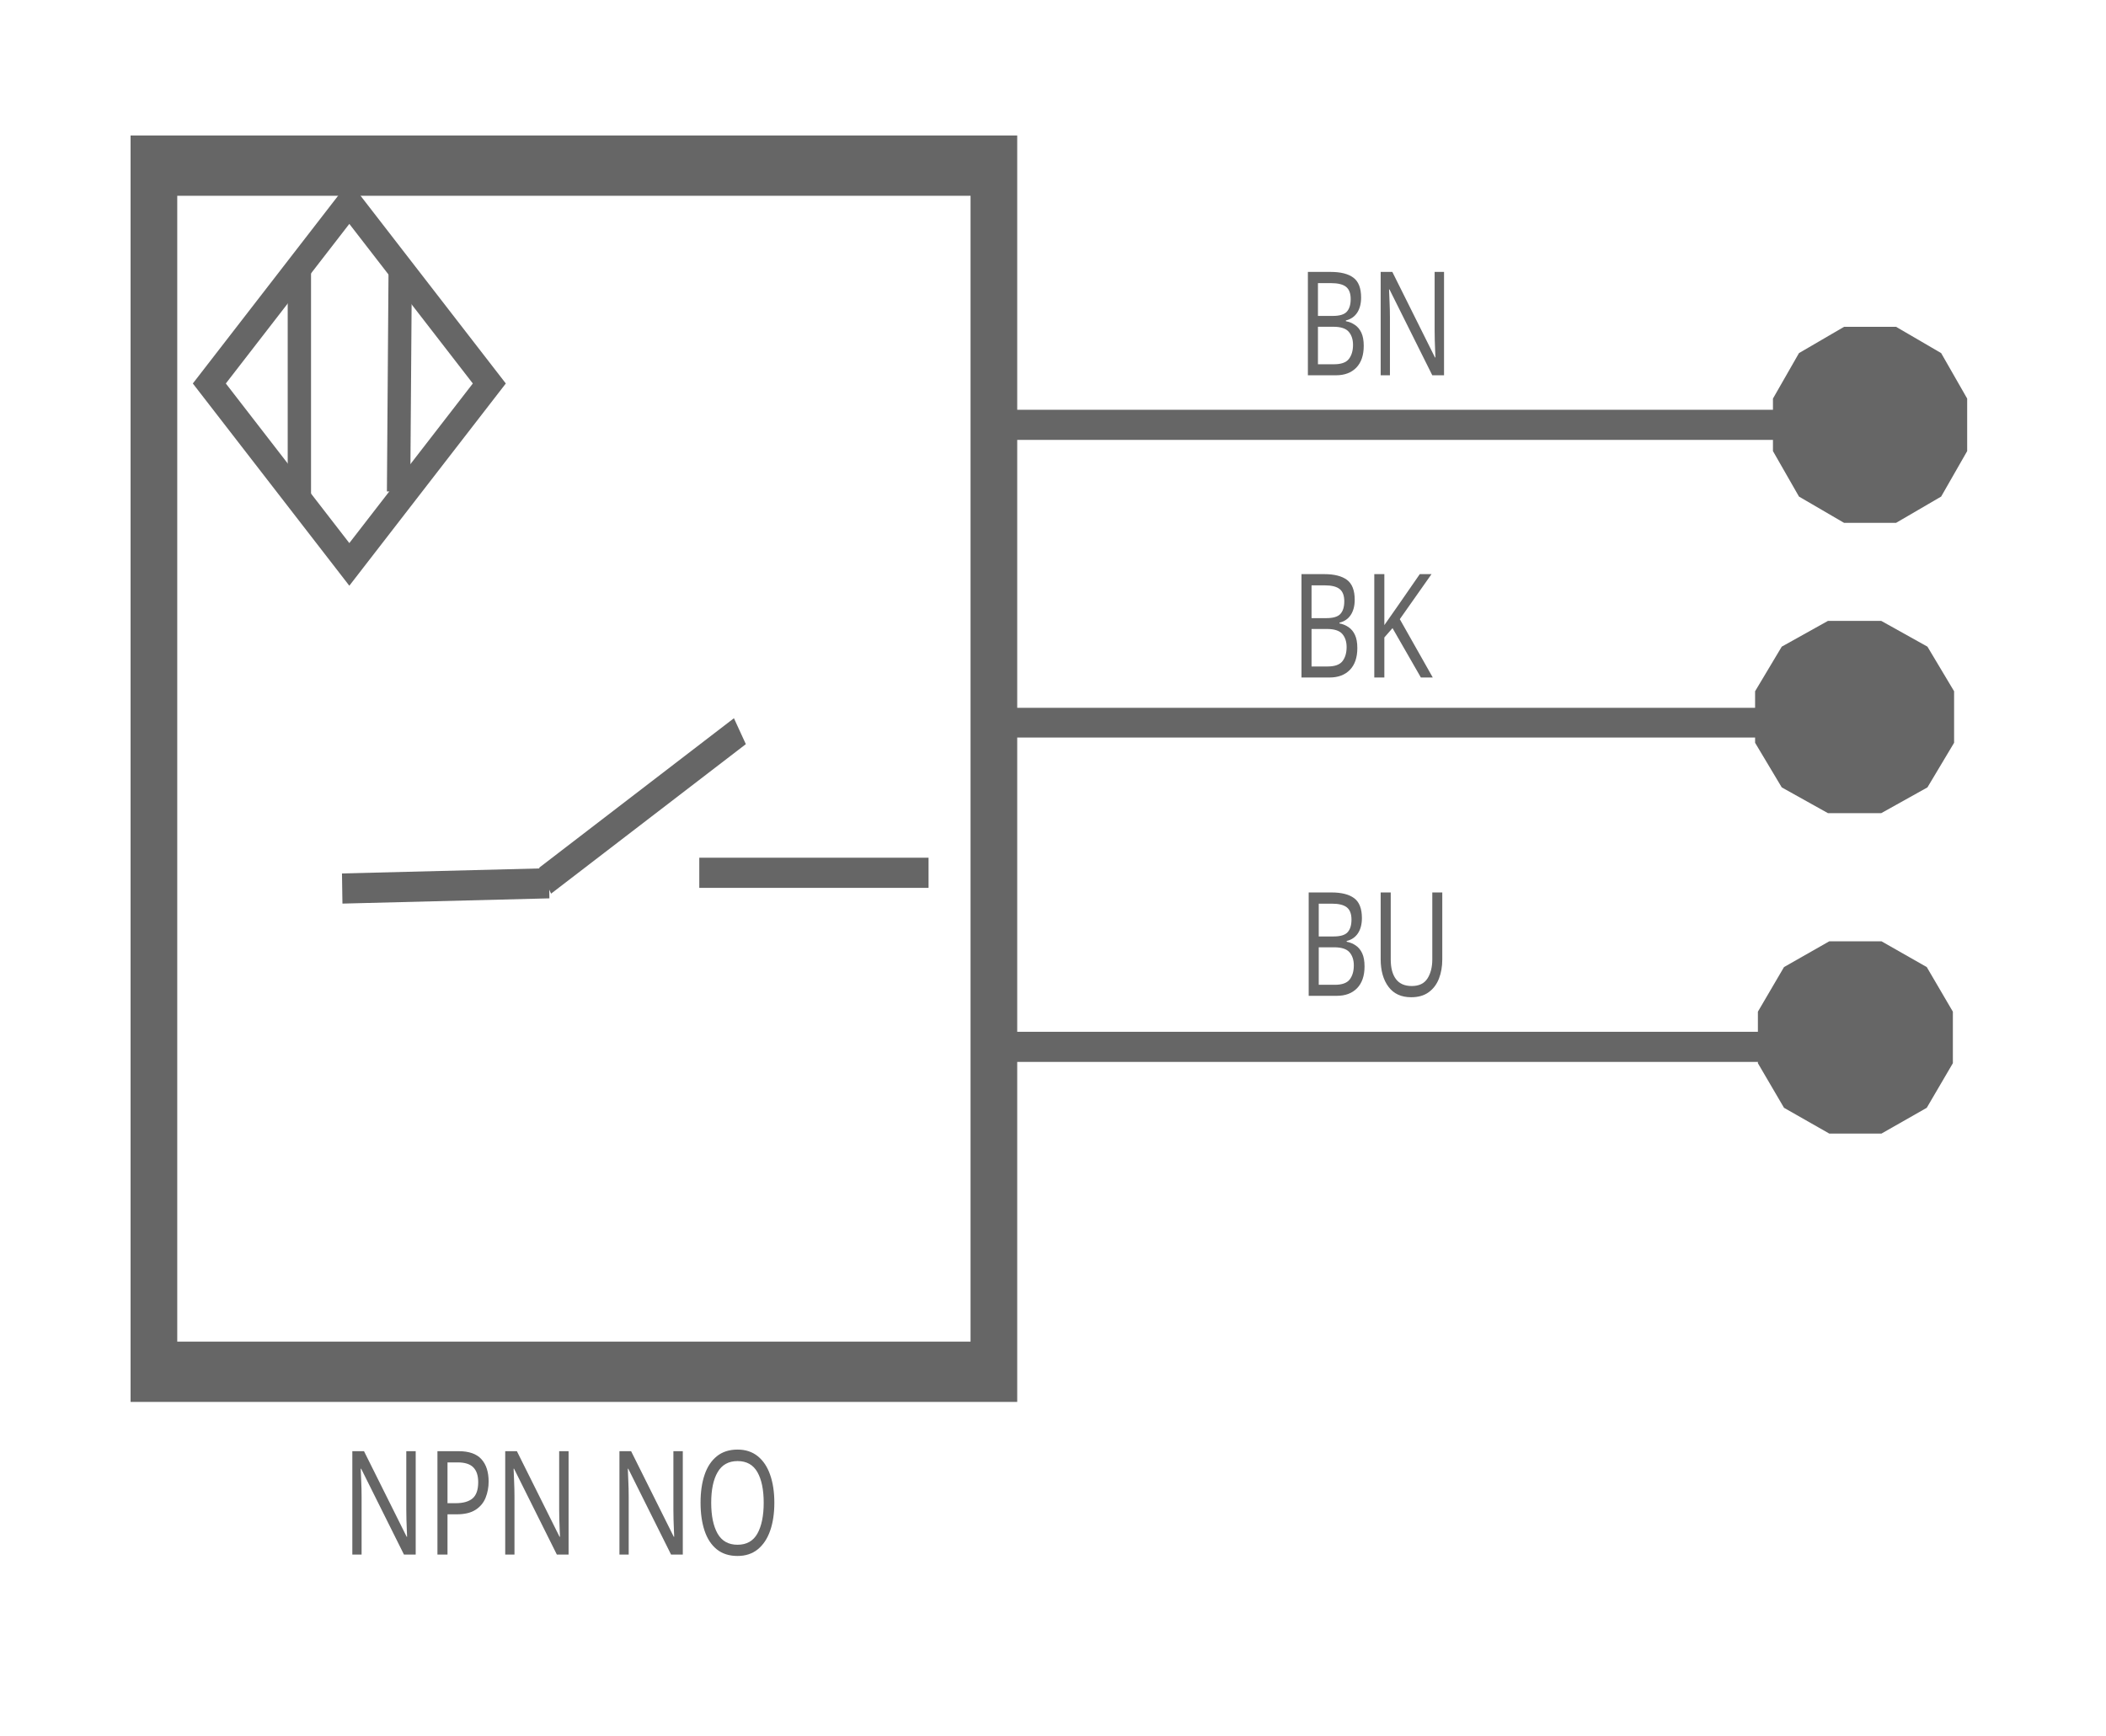
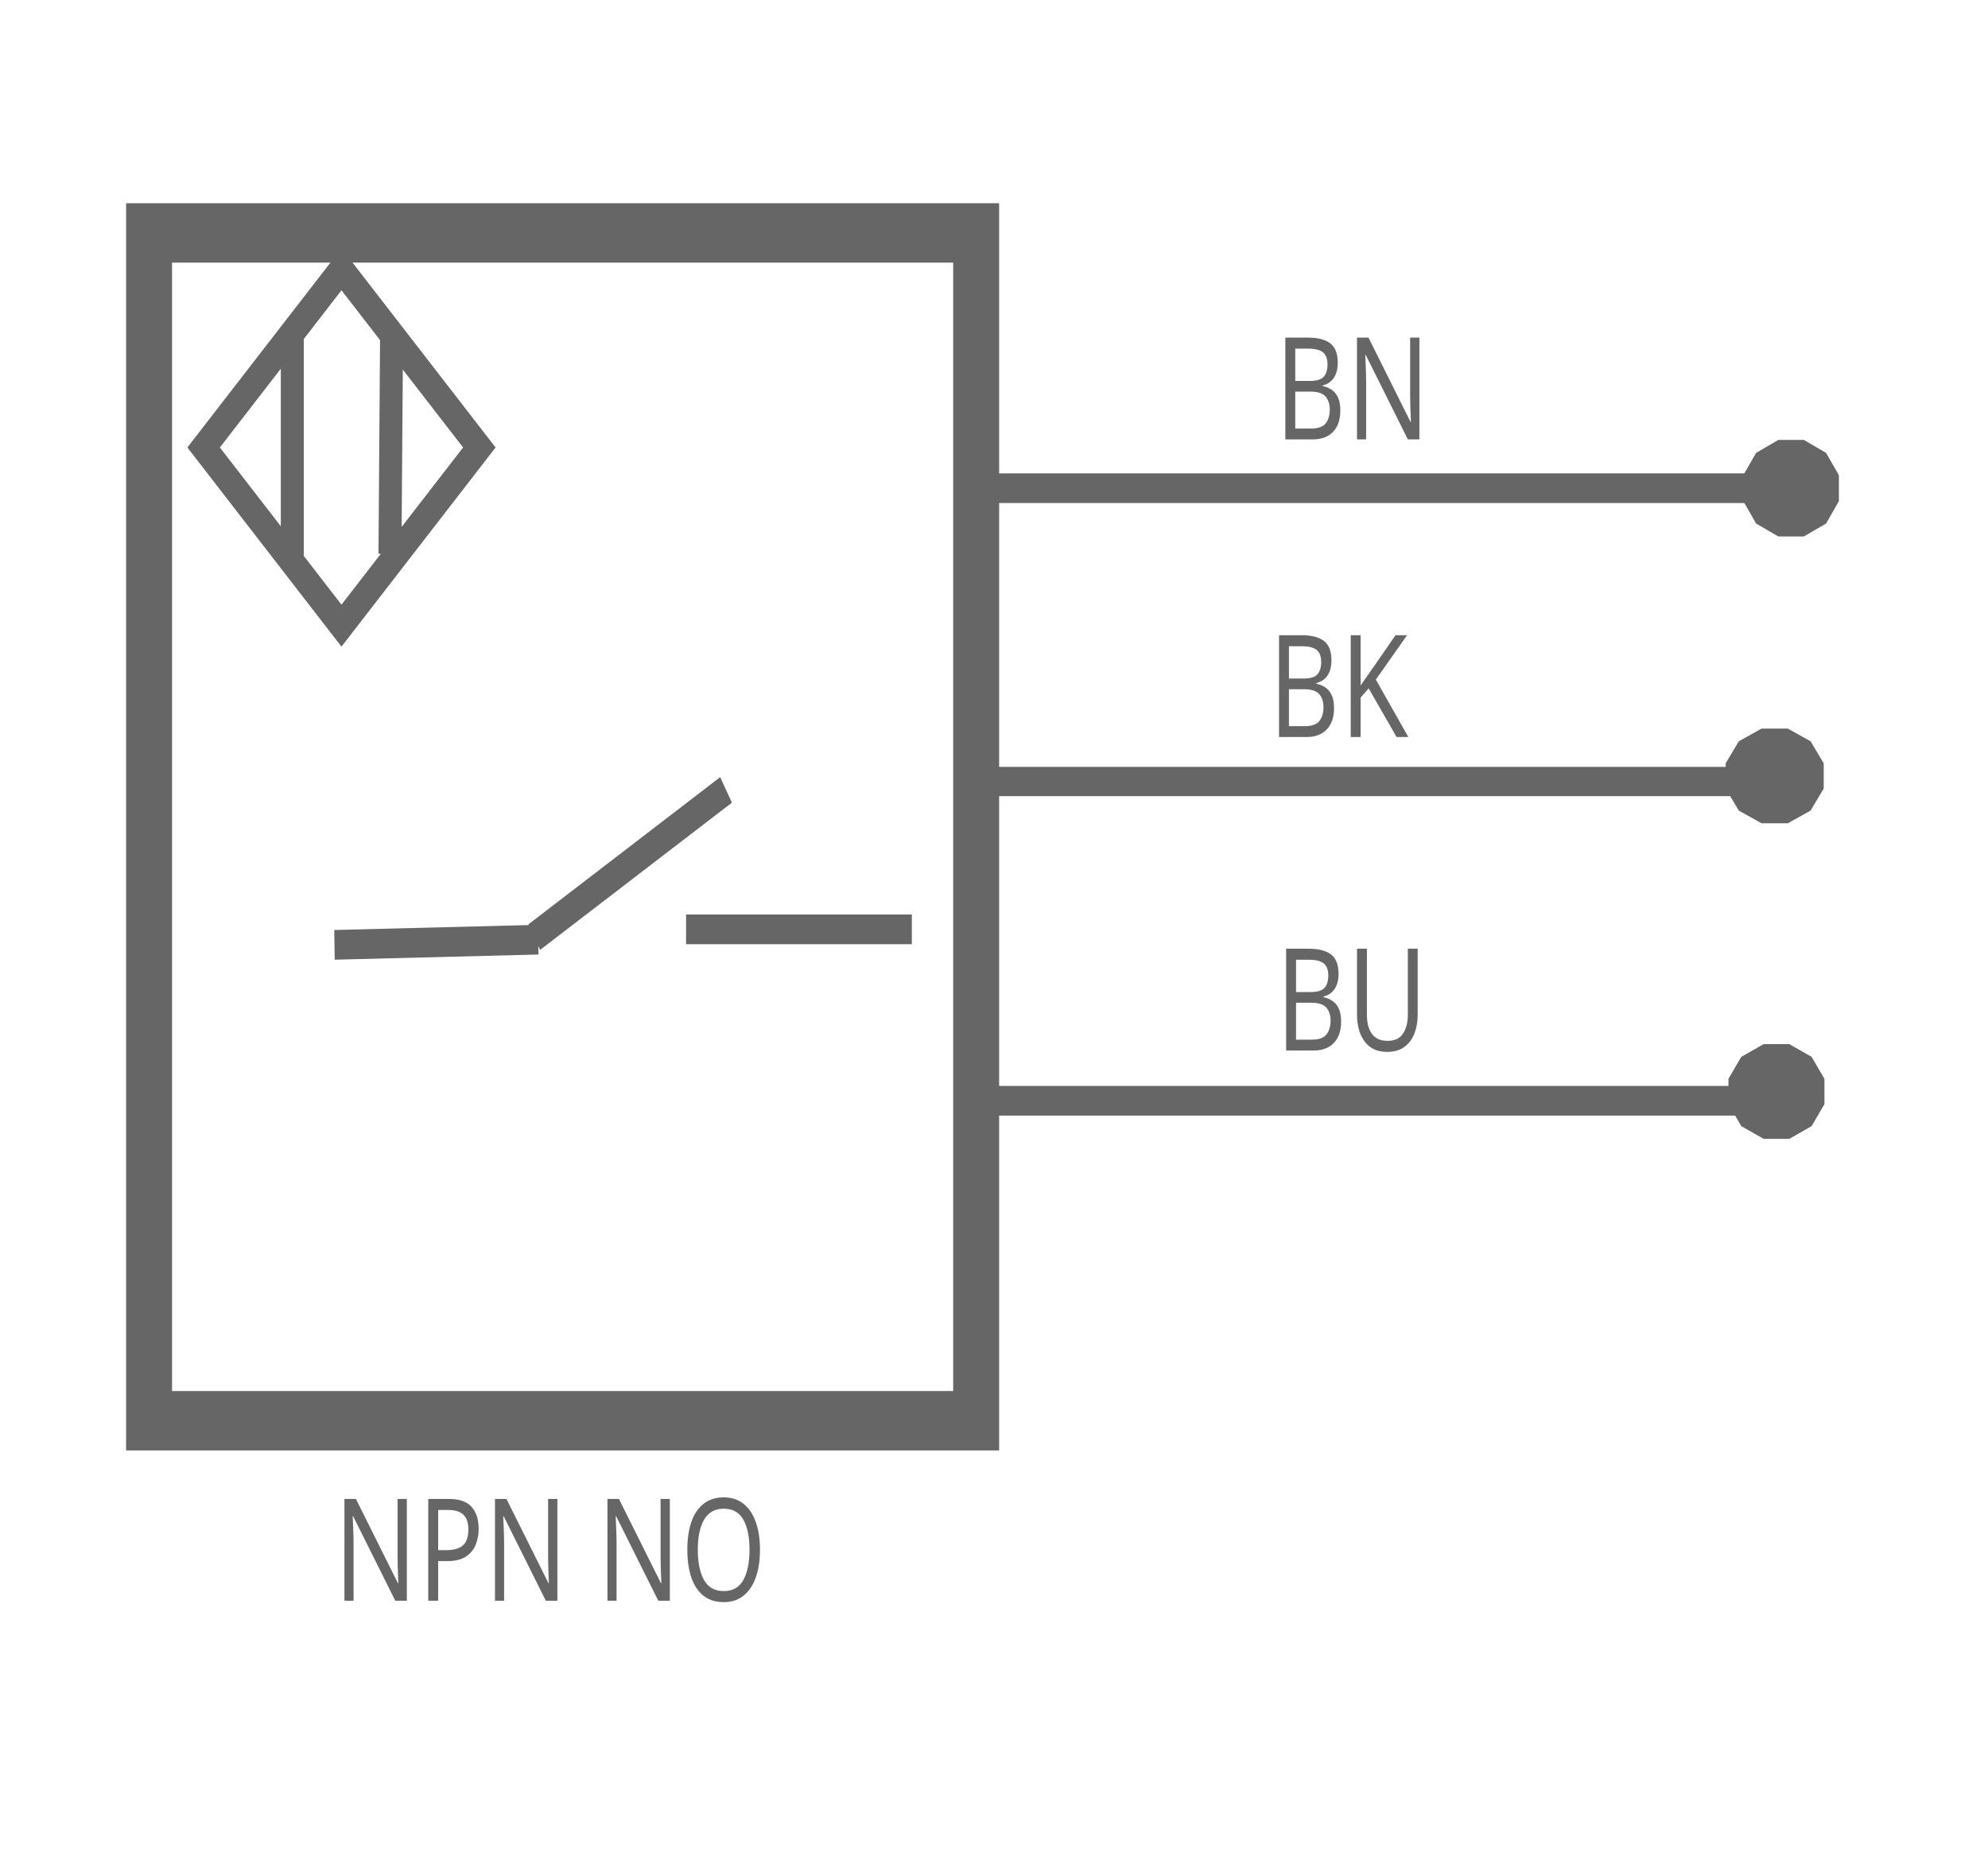
- <svg xmlns="http://www.w3.org/2000/svg" width="699.19" height="576.21" viewBox="-45.61 -44.68 699.19 576.21">
+ <svg xmlns="http://www.w3.org/2000/svg" width="670.29" height="628.31" viewBox="-44.77 -68.22 670.29 628.31">
  <g class="layer" display="inline">
-     <path d="m543.01,87.66l8.64,-15.1l14.96,-8.72l17.28,0l14.96,8.72l8.64,15.1l0,17.44l-8.64,15.1l-14.96,8.72l-17.28,0l-14.96,-8.72l-8.64,-15.1l0,-17.44z" fill="#666666" id="svg_1" stroke="#666666" stroke-width="0" />
-     <path d="m537.08,184.84l8.85,-14.81l15.33,-8.55l17.71,0l15.33,8.55l8.85,14.81l0,17.11l-8.85,14.81l-15.33,8.55l-17.71,0l-15.33,-8.55l-8.85,-14.81l0,-17.11z" fill="#666666" id="svg_2" stroke="#666666" stroke-width="0" />
-     <path d="m538.01,291.23l8.67,-14.81l15.02,-8.55l17.35,0l15.02,8.55l8.67,14.81l0,17.11l-8.67,14.81l-15.02,8.55l-17.35,0l-15.02,-8.55l-8.67,-14.81l0,-17.11z" fill="#666666" id="svg_3" stroke="#666666" stroke-width="0" />
+     <path d="m543.01,92.02l4.32,-7.55l7.48,-4.36l8.64,0.0l7.48,4.36l4.32,7.55l0.0,8.72l-4.32,7.55l-7.48,4.36l-8.64,0.0l-7.48,-4.36l-4.32,-7.55l0.0,-8.72z" fill="#666666" id="svg_1" stroke="#666666" stroke-width="0" />
+     <path d="m537.08,189.12l4.42,-7.41l7.67,-4.28l8.86,0.0l7.67,4.28l4.42,7.41l0.0,8.55l-4.42,7.41l-7.67,4.28l-8.86,0.0l-7.67,-4.28l-4.42,-7.41l0.0,-8.55z" fill="#666666" id="svg_2" stroke="#666666" stroke-width="0" />
+     <path d="m538.01,295.51l4.33,-7.41l7.51,-4.28l8.68,0.0l7.51,4.28l4.33,7.41l0.0,8.55l-4.33,7.41l-7.51,4.28l-8.68,0.0l-7.51,-4.28l-4.33,-7.41l0.0,-8.55z" fill="#666666" id="svg_3" stroke="#666666" stroke-width="0" />
    <rect fill="none" height="200" id="svg_box" stroke="#666666" stroke-width="10" transform="matrix(1.54927 0 0 2.00239 -155.634 -292.046)" width="180" x="104" y="151" />
    <g fill="none" id="svg_optics" stroke="#666666" stroke-width="5" transform="matrix(1.54927 0 0 2.00239 -155.634 -292.046)">
      <polygon id="svg_4" points="145.875,157.125 175.875,187.125 145.875,217.125 115.875,187.125" stroke-width="5" />
      <line id="svg_5" stroke-width="5" transform="rotate(90.5429 156.61 186.088)" x1="137.65" x2="175.57" y1="186.09" y2="186.09" />
      <line id="svg_6" stroke-width="5" x1="135.17" x2="135.17" y1="167.53" y2="206.69" />
    </g>
    <g fill="none" id="svg_switch" stroke="#666666" stroke-width="5" transform="matrix(1.54927 0 0 2.00239 -155.634 -292.046)" />
    <line id="svg_7" transform="matrix(1.54927 0 0 2.00239 -155.634 -292.046)" x1="170" x2="190" y1="255" y2="255" />
    <line id="svg_8" transform="matrix(1.54927 0 0 2.00239 -155.634 -292.046)" x1="190" x2="235" y1="255" y2="230" />
    <line id="svg_9" stroke-dasharray="6,6" transform="matrix(1.54927 0 0 2.00239 -155.634 -292.046)" x1="235" x2="250" y1="255" y2="255" />
    <line fill="none" id="svg_wire_bn" stroke="#666666" stroke-width="10" x1="291.34" x2="546.67" y1="96.38" y2="96.38" />
    <line fill="none" id="svg_wire_bk" stroke="#666666" stroke-width="10" transform="matrix(1.62255 0 0 0.986778 -176.241 -47.4155)" x1="284.45" x2="446.95" y1="245.94" y2="245.94" />
    <line fill="none" id="svg_wire_bu" stroke="#666666" stroke-width="10" x1="286.4" x2="544.11" y1="302.91" y2="302.91" />
    <path fill="#666666" id="svg_txt_bn" transform="matrix(1.54927 0 0 2.00239 -155.634 -292.046)" />
    <path fill="#666666" id="svg_txt_bk" transform="matrix(1.54927 0 0 2.00239 -155.634 -292.046)" />
    <path fill="#666666" id="svg_txt_bu" transform="matrix(1.54927 0 0 2.00239 -155.634 -292.046)" />
    <path fill="#666666" id="svg_txt_npn" transform="matrix(1.54927 0 0 2.00239 -155.634 -292.046)" />
    <path fill="#666666" id="svg_txt_no" transform="matrix(1.54927 0 0 2.00239 -155.634 -292.046)" />
    <line fill="none" id="svg_10" stroke="#666666" stroke-width="5" transform="matrix(1.54927 0 0 2.00239 -155.634 -292.046)" x1="144.35" x2="188.7" y1="270.87" y2="270" />
    <line fill="none" id="svg_11" stroke="#666666" stroke-width="5" transform="matrix(1.54927 0 0 2.00239 -155.634 -292.046)" x1="220.87" x2="270" y1="268.26" y2="268.26" />
    <line fill="none" id="svg_12" stroke="#666666" stroke-width="5" transform="matrix(1.54927 0 0 2.00239 -155.634 -292.046)" x1="187.83" x2="229.57" y1="269.57" y2="244.78" />
    <text fill="#666666" font-family="Sans-serif" font-size="24" id="svg_13" stroke="#666666" stroke-width="0" text-anchor="middle" transform="matrix(1.54927 0 0 2.00239 -155.634 -292.046) matrix(1 0 0 1 48.6957 1.73913)" x="142.61" xml:space="preserve" y="379.57">NPN NO</text>
    <text fill="#666666" font-family="Sans-serif" font-size="24" id="svg_14" stroke="#666666" stroke-width="0" text-anchor="middle" transform="matrix(1.54927 0 0 2.00239 -136.699 -263.123)" x="353.66" xml:space="preserve" y="171.32">BN</text>
    <text fill="#666666" font-family="Sans-serif" font-size="24" id="svg_15" stroke="#666666" stroke-width="0" text-anchor="middle" transform="matrix(1.54927 0 0 2.00239 -145.306 -238.649)" x="356.15" xml:space="preserve" y="209.21">BK</text>
    <text fill="#666666" font-family="Sans-serif" font-size="24" id="svg_16" stroke="#666666" stroke-width="0" text-anchor="middle" transform="matrix(1.54927 0 0 2.00239 -136.699 -269.797)" x="353.48" xml:space="preserve" y="277.55">BU</text>
  </g>
</svg>
